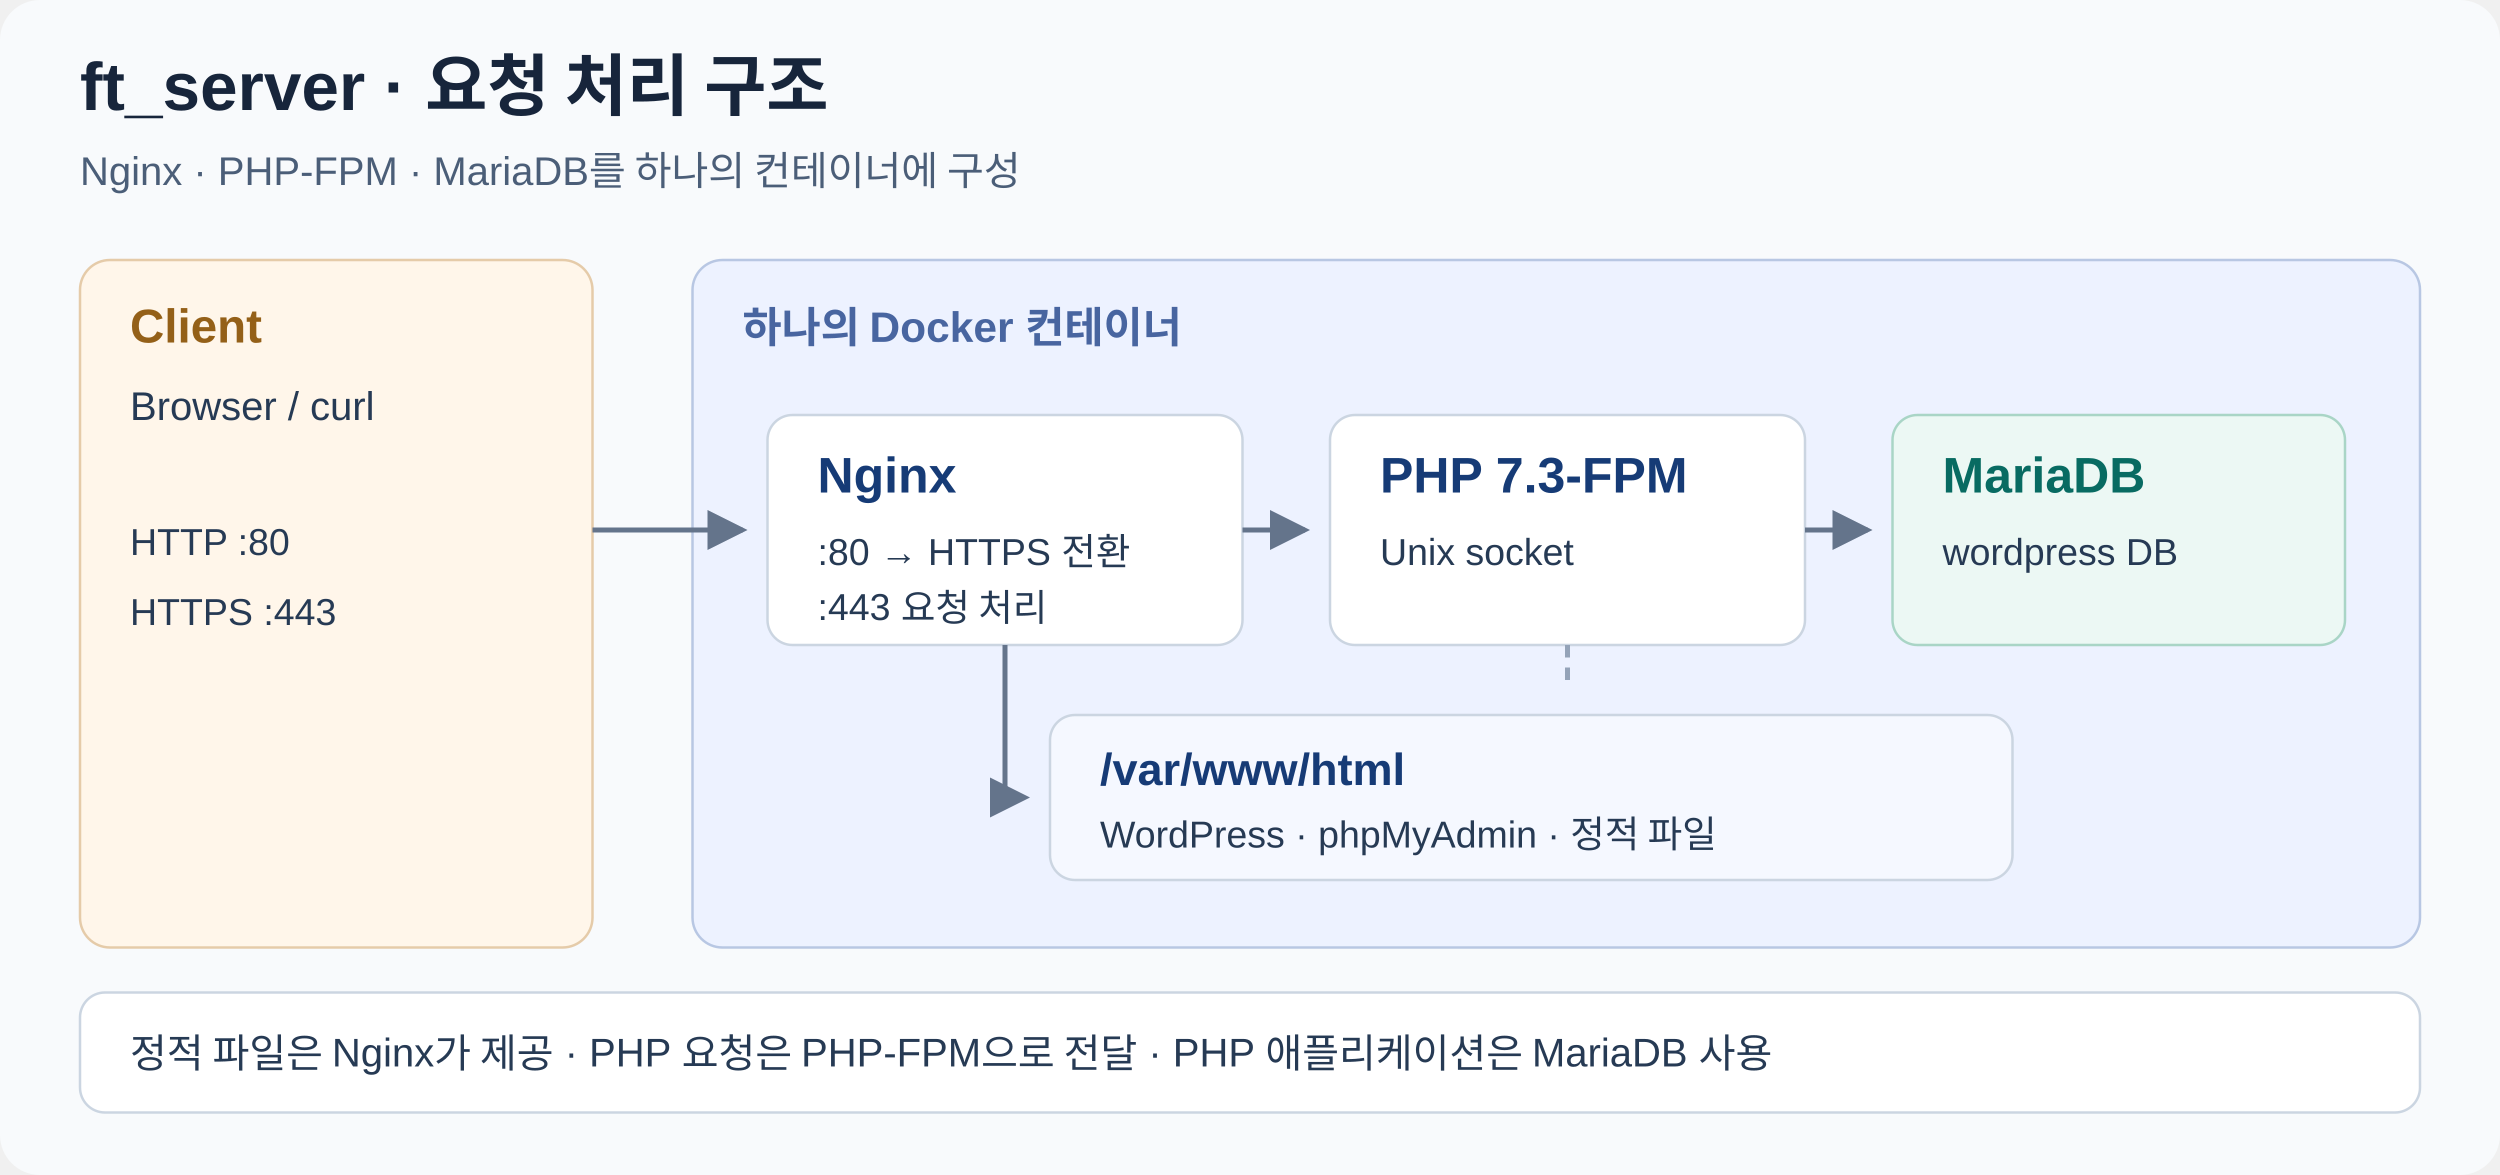
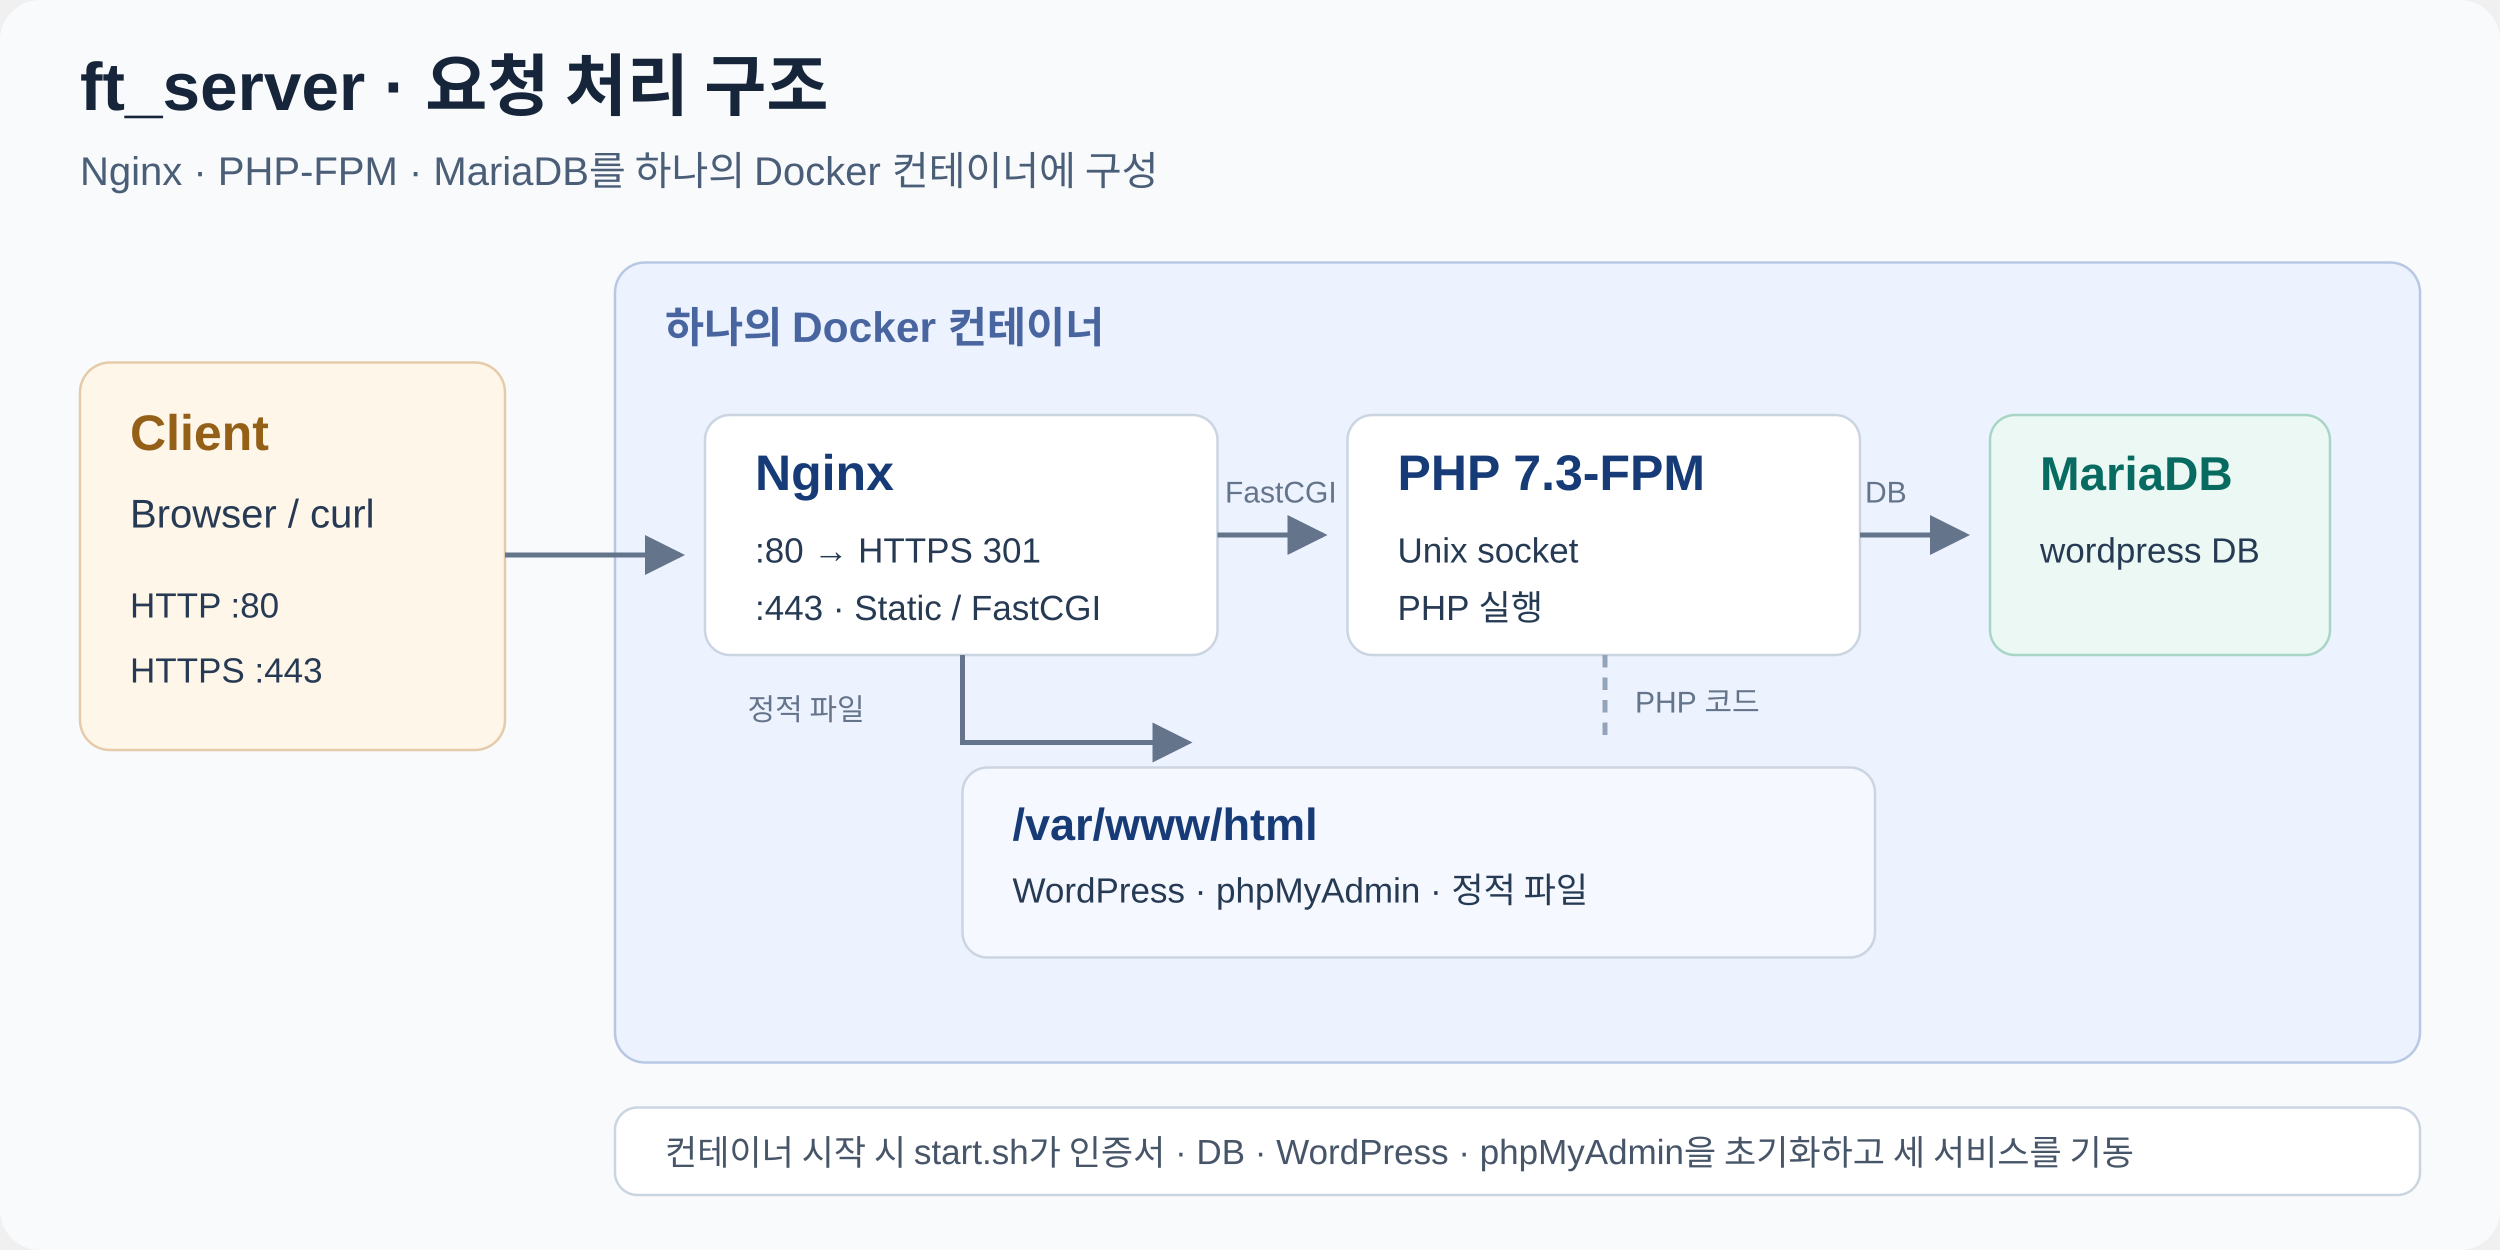
- <svg xmlns="http://www.w3.org/2000/svg" width="1000" height="470" viewBox="0 0 1000 470" role="img" aria-labelledby="title desc">
+ <svg xmlns="http://www.w3.org/2000/svg" width="1000" height="500" viewBox="0 0 1000 500" role="img" aria-labelledby="title desc">
  <defs>
    <marker id="arrow" markerWidth="8" markerHeight="8" refX="7" refY="4" orient="auto">
      <path d="M0 0 L8 4 L0 8Z" fill="#64748b" />
    </marker>
  </defs>
-   <rect width="1000" height="470" rx="16" fill="#f8fafc" />
+   <rect width="1000" height="500" rx="16" fill="#f8fafc" />
  <g font-family="Arial,'Noto Sans CJK KR','Malgun Gothic',sans-serif">
    <text x="32" y="44" font-size="27" font-weight="700" fill="#17253b">ft_server · 요청 처리 구조</text>
-     <text x="32" y="74" font-size="16" fill="#4b5e78">Nginx · PHP-FPM · MariaDB를 하나의 컨테이너에 구성</text>
-     <rect x="32" y="104" width="205" height="275" rx="12" fill="#fff6ea" stroke="#e5cba9" />
-     <text x="52" y="137" font-size="19" font-weight="700" fill="#946018">Client</text>
-     <text x="52" y="168" font-size="16" fill="#263a54">Browser / curl</text>
-     <text x="52" y="222" font-size="15" fill="#263a54">HTTP :80</text>
-     <text x="52" y="250" font-size="15" fill="#263a54">HTTPS :443</text>
-     <rect x="277" y="104" width="691" height="275" rx="12" fill="#edf2ff" stroke="#b8c7e3" />
-     <text x="297" y="137" font-size="17" font-weight="700" fill="#4865a0">하나의 Docker 컨테이너</text>
-     <rect x="307" y="166" width="190" height="92" rx="10" fill="#fff" stroke="#cbd5e1" />
-     <text x="327" y="197" font-size="20" font-weight="700" fill="#163b76">Nginx</text>
-     <text x="327" y="226" font-size="15" fill="#263a54">:80 → HTTPS 전환</text>
-     <text x="327" y="248" font-size="15" fill="#263a54">:443 요청 처리</text>
-     <rect x="532" y="166" width="190" height="92" rx="10" fill="#fff" stroke="#cbd5e1" />
-     <text x="552" y="197" font-size="20" font-weight="700" fill="#163b76">PHP 7.3-FPM</text>
-     <text x="552" y="226" font-size="15" fill="#263a54">Unix socket</text>
-     <rect x="757" y="166" width="181" height="92" rx="10" fill="#ecf8f4" stroke="#a9d5c6" />
-     <text x="777" y="197" font-size="20" font-weight="700" fill="#086b62">MariaDB</text>
-     <text x="777" y="226" font-size="15" fill="#263a54">wordpress DB</text>
-     <rect x="420" y="286" width="385" height="66" rx="10" fill="#f5f8ff" stroke="#cbd5e1" />
-     <text x="440" y="314" font-size="18" font-weight="700" fill="#163b76">/var/www/html</text>
-     <text x="440" y="339" font-size="15" fill="#263a54">WordPress · phpMyAdmin · 정적 파일</text>
-     <path d="M237 212 H297" fill="none" stroke="#64748b" stroke-width="2" marker-end="url(#arrow)" />
-     <path d="M497 212 H522" fill="none" stroke="#64748b" stroke-width="2" marker-end="url(#arrow)" />
-     <path d="M722 212 H747" fill="none" stroke="#64748b" stroke-width="2" marker-end="url(#arrow)" />
-     <path d="M402 258 V319 H410" fill="none" stroke="#64748b" stroke-width="2" marker-end="url(#arrow)" />
-     <path d="M627 258 V276" fill="none" stroke="#94a3b8" stroke-width="2" stroke-dasharray="5 4" />
-     <rect x="32" y="397" width="936" height="48" rx="10" fill="#fff" stroke="#cbd5e1" />
-     <text x="52" y="427" font-size="16" fill="#263a54">정적 파일은 Nginx가 제공 · PHP 요청은 PHP-FPM으로 전달 · PHP 애플리케이션은 MariaDB 사용</text>
+     <text x="32" y="74" font-size="16" fill="#4b5e78">Nginx · PHP-FPM · MariaDB를 하나의 Docker 컨테이너에 구성</text>
+     <rect x="32" y="145" width="170" height="155" rx="12" fill="#fff6ea" stroke="#e5cba9" />
+     <text x="52" y="180" font-size="20" font-weight="700" fill="#946018">Client</text>
+     <text x="52" y="211" font-size="16" fill="#263a54">Browser / curl</text>
+     <text x="52" y="247" font-size="14" fill="#263a54">HTTP :80</text>
+     <text x="52" y="273" font-size="14" fill="#263a54">HTTPS :443</text>
+     <rect x="246" y="105" width="722" height="320" rx="12" fill="#edf2ff" stroke="#b8c7e3" />
+     <text x="266" y="137" font-size="17" font-weight="700" fill="#4865a0">하나의 Docker 컨테이너</text>
+     <rect x="282" y="166" width="205" height="96" rx="10" fill="#fff" stroke="#cbd5e1" />
+     <text x="302" y="196" font-size="20" font-weight="700" fill="#163b76">Nginx</text>
+     <text x="302" y="225" font-size="14" fill="#263a54">:80 → HTTPS 301</text>
+     <text x="302" y="248" font-size="14" fill="#263a54">:443 · Static / FastCGI</text>
+     <rect x="539" y="166" width="205" height="96" rx="10" fill="#fff" stroke="#cbd5e1" />
+     <text x="559" y="196" font-size="20" font-weight="700" fill="#163b76">PHP 7.3-FPM</text>
+     <text x="559" y="225" font-size="14" fill="#263a54">Unix socket</text>
+     <text x="559" y="248" font-size="14" fill="#263a54">PHP 실행</text>
+     <rect x="796" y="166" width="136" height="96" rx="10" fill="#ecf8f4" stroke="#a9d5c6" />
+     <text x="816" y="196" font-size="19" font-weight="700" fill="#086b62">MariaDB</text>
+     <text x="816" y="225" font-size="14" fill="#263a54">wordpress DB</text>
+     <rect x="385" y="307" width="365" height="76" rx="10" fill="#f5f8ff" stroke="#cbd5e1" />
+     <text x="405" y="336" font-size="18" font-weight="700" fill="#163b76">/var/www/html</text>
+     <text x="405" y="361" font-size="14" fill="#263a54">WordPress · phpMyAdmin · 정적 파일</text>
+     <path d="M202 222 H272" fill="none" stroke="#64748b" stroke-width="2" marker-end="url(#arrow)" />
+     <path d="M487 214 H529" fill="none" stroke="#64748b" stroke-width="2" marker-end="url(#arrow)" />
+     <text x="490" y="201" font-size="12" fill="#64748b">FastCGI</text>
+     <path d="M744 214 H786" fill="none" stroke="#64748b" stroke-width="2" marker-end="url(#arrow)" />
+     <text x="746" y="201" font-size="12" fill="#64748b">DB</text>
+     <path d="M385 262 V297 H475" fill="none" stroke="#64748b" stroke-width="2" marker-end="url(#arrow)" />
+     <text x="299" y="288" font-size="12" fill="#64748b">정적 파일</text>
+     <path d="M642 262 V297" fill="none" stroke="#94a3b8" stroke-width="2" stroke-dasharray="5 4" />
+     <text x="654" y="285" font-size="12" fill="#64748b">PHP 코드</text>
+     <rect x="246" y="443" width="722" height="35" rx="9" fill="#fff" stroke="#cbd5e1" />
+     <text x="266" y="466" font-size="14" fill="#475569">컨테이너 시작 시 start.sh가 인증서 · DB · WordPress · phpMyAdmin을 초기화하고 세 서비스를 기동</text>
  </g>
</svg>
